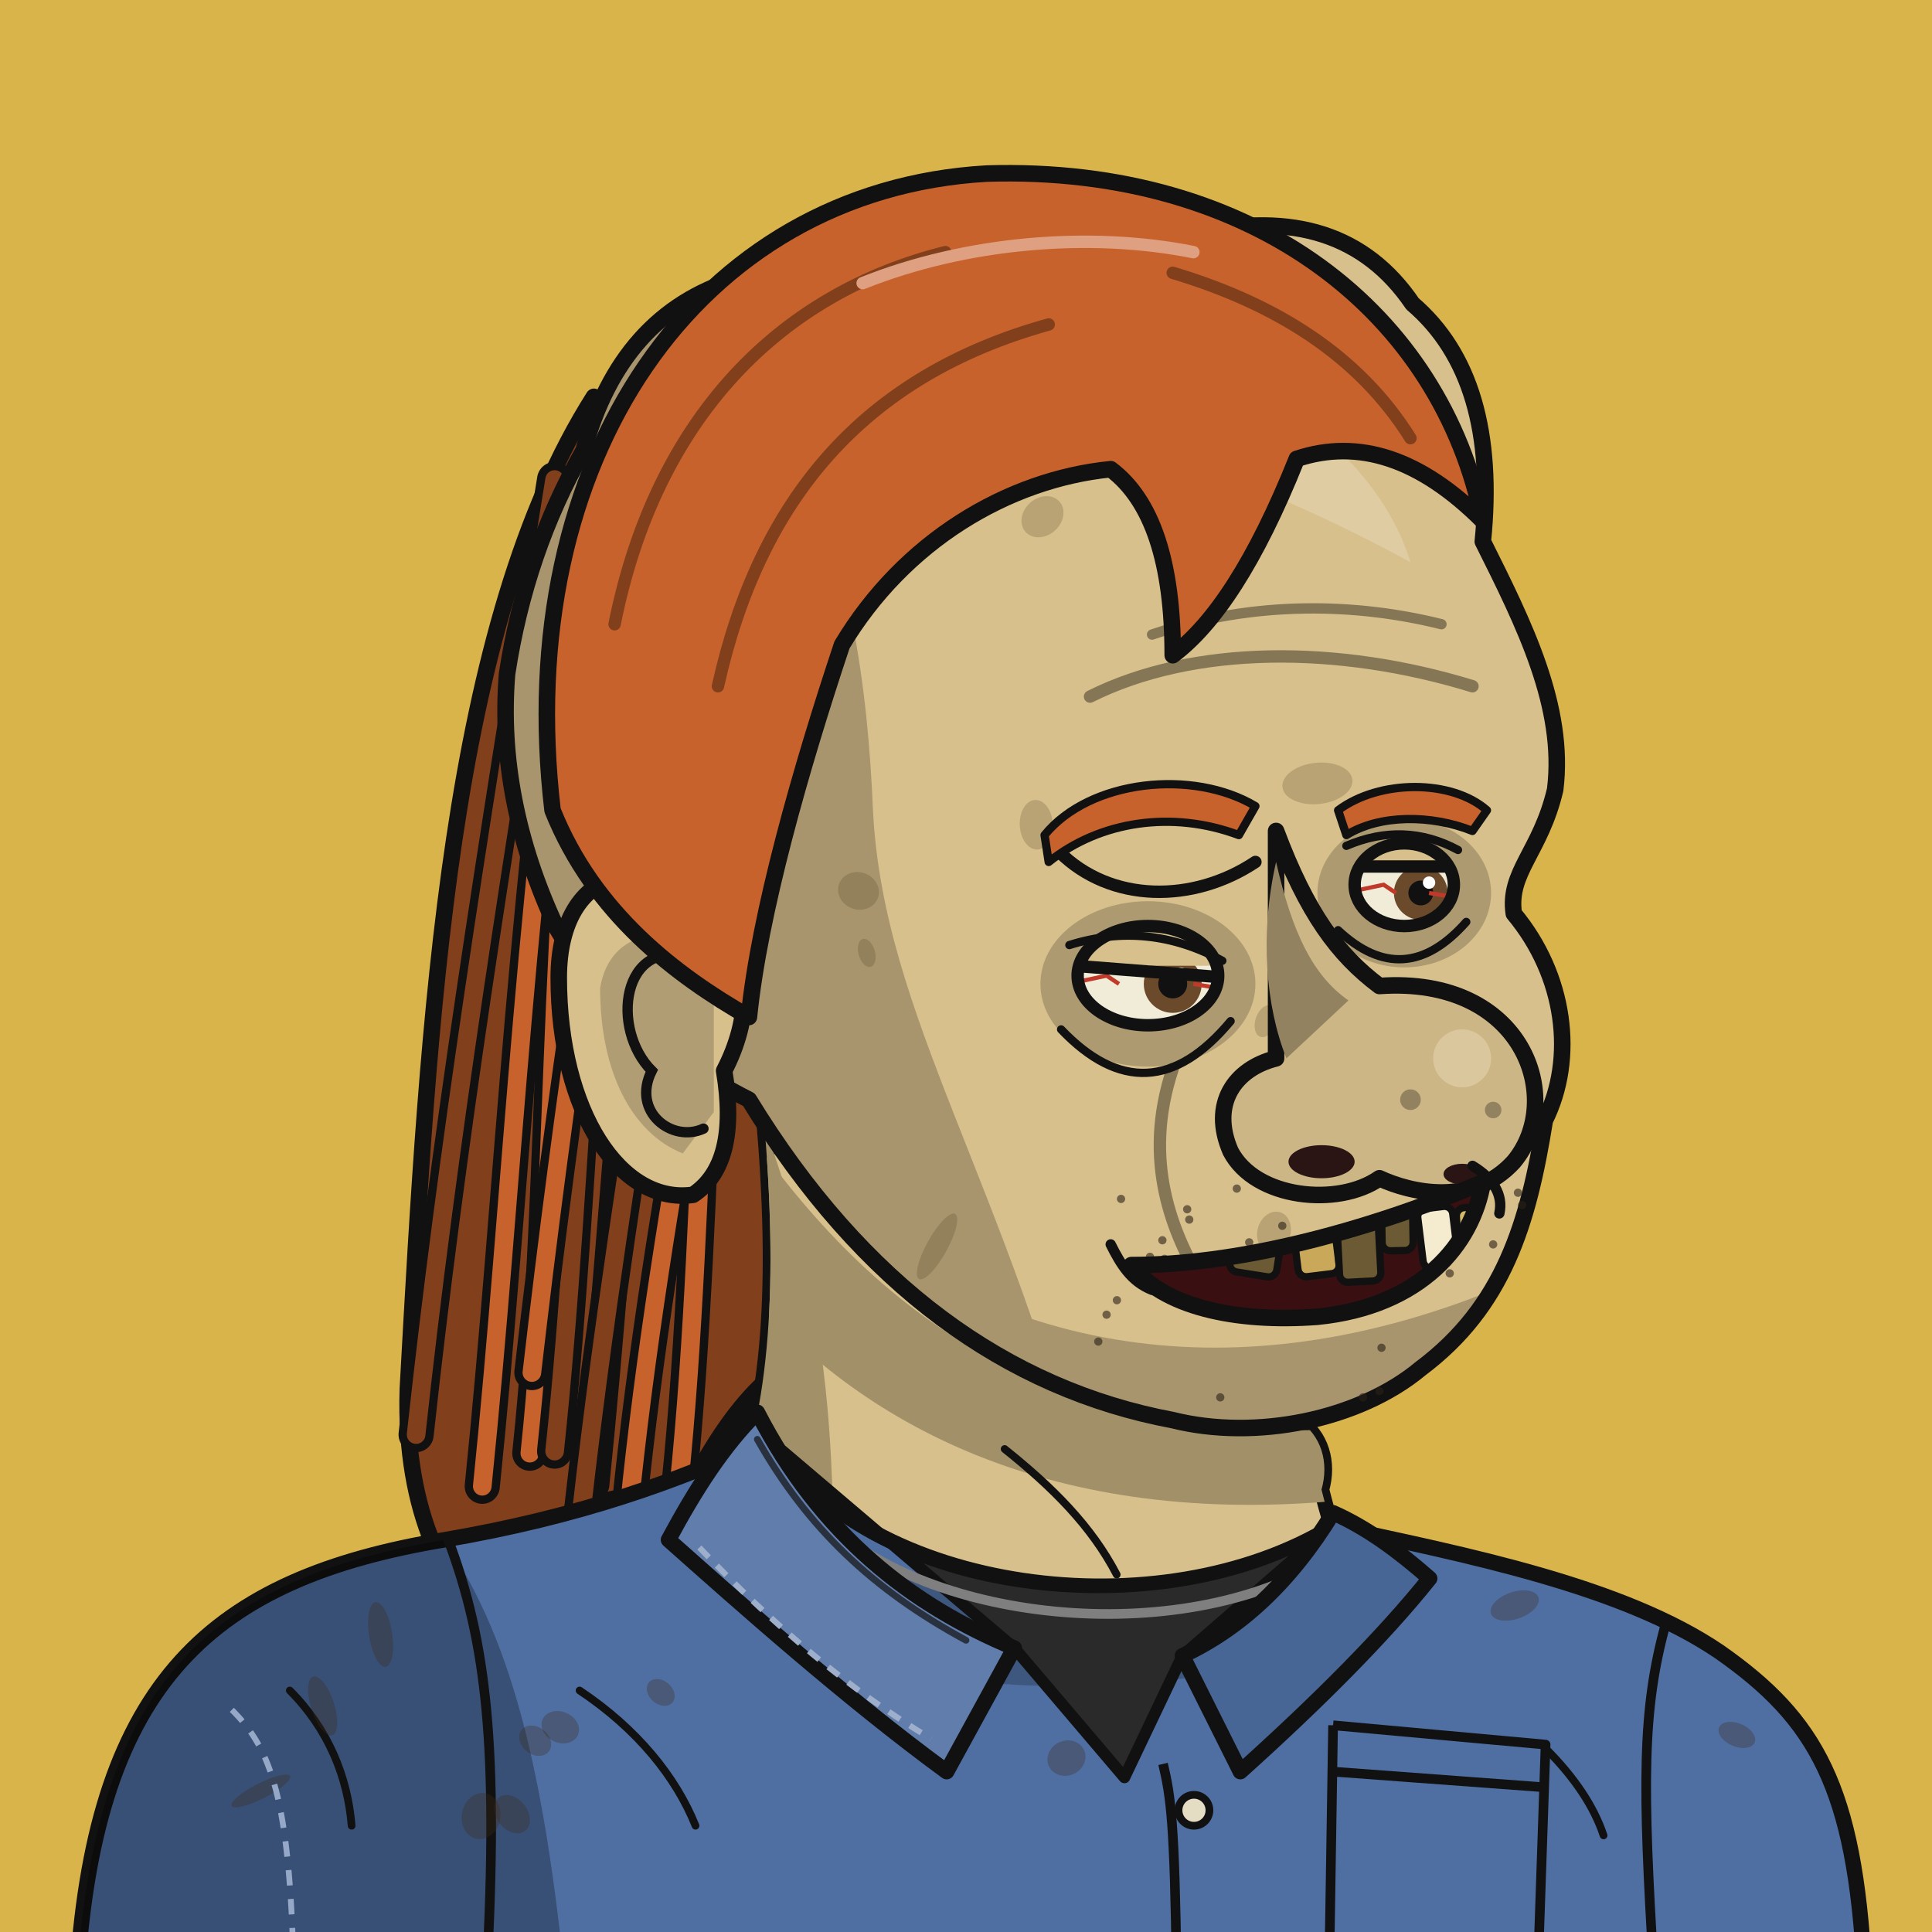
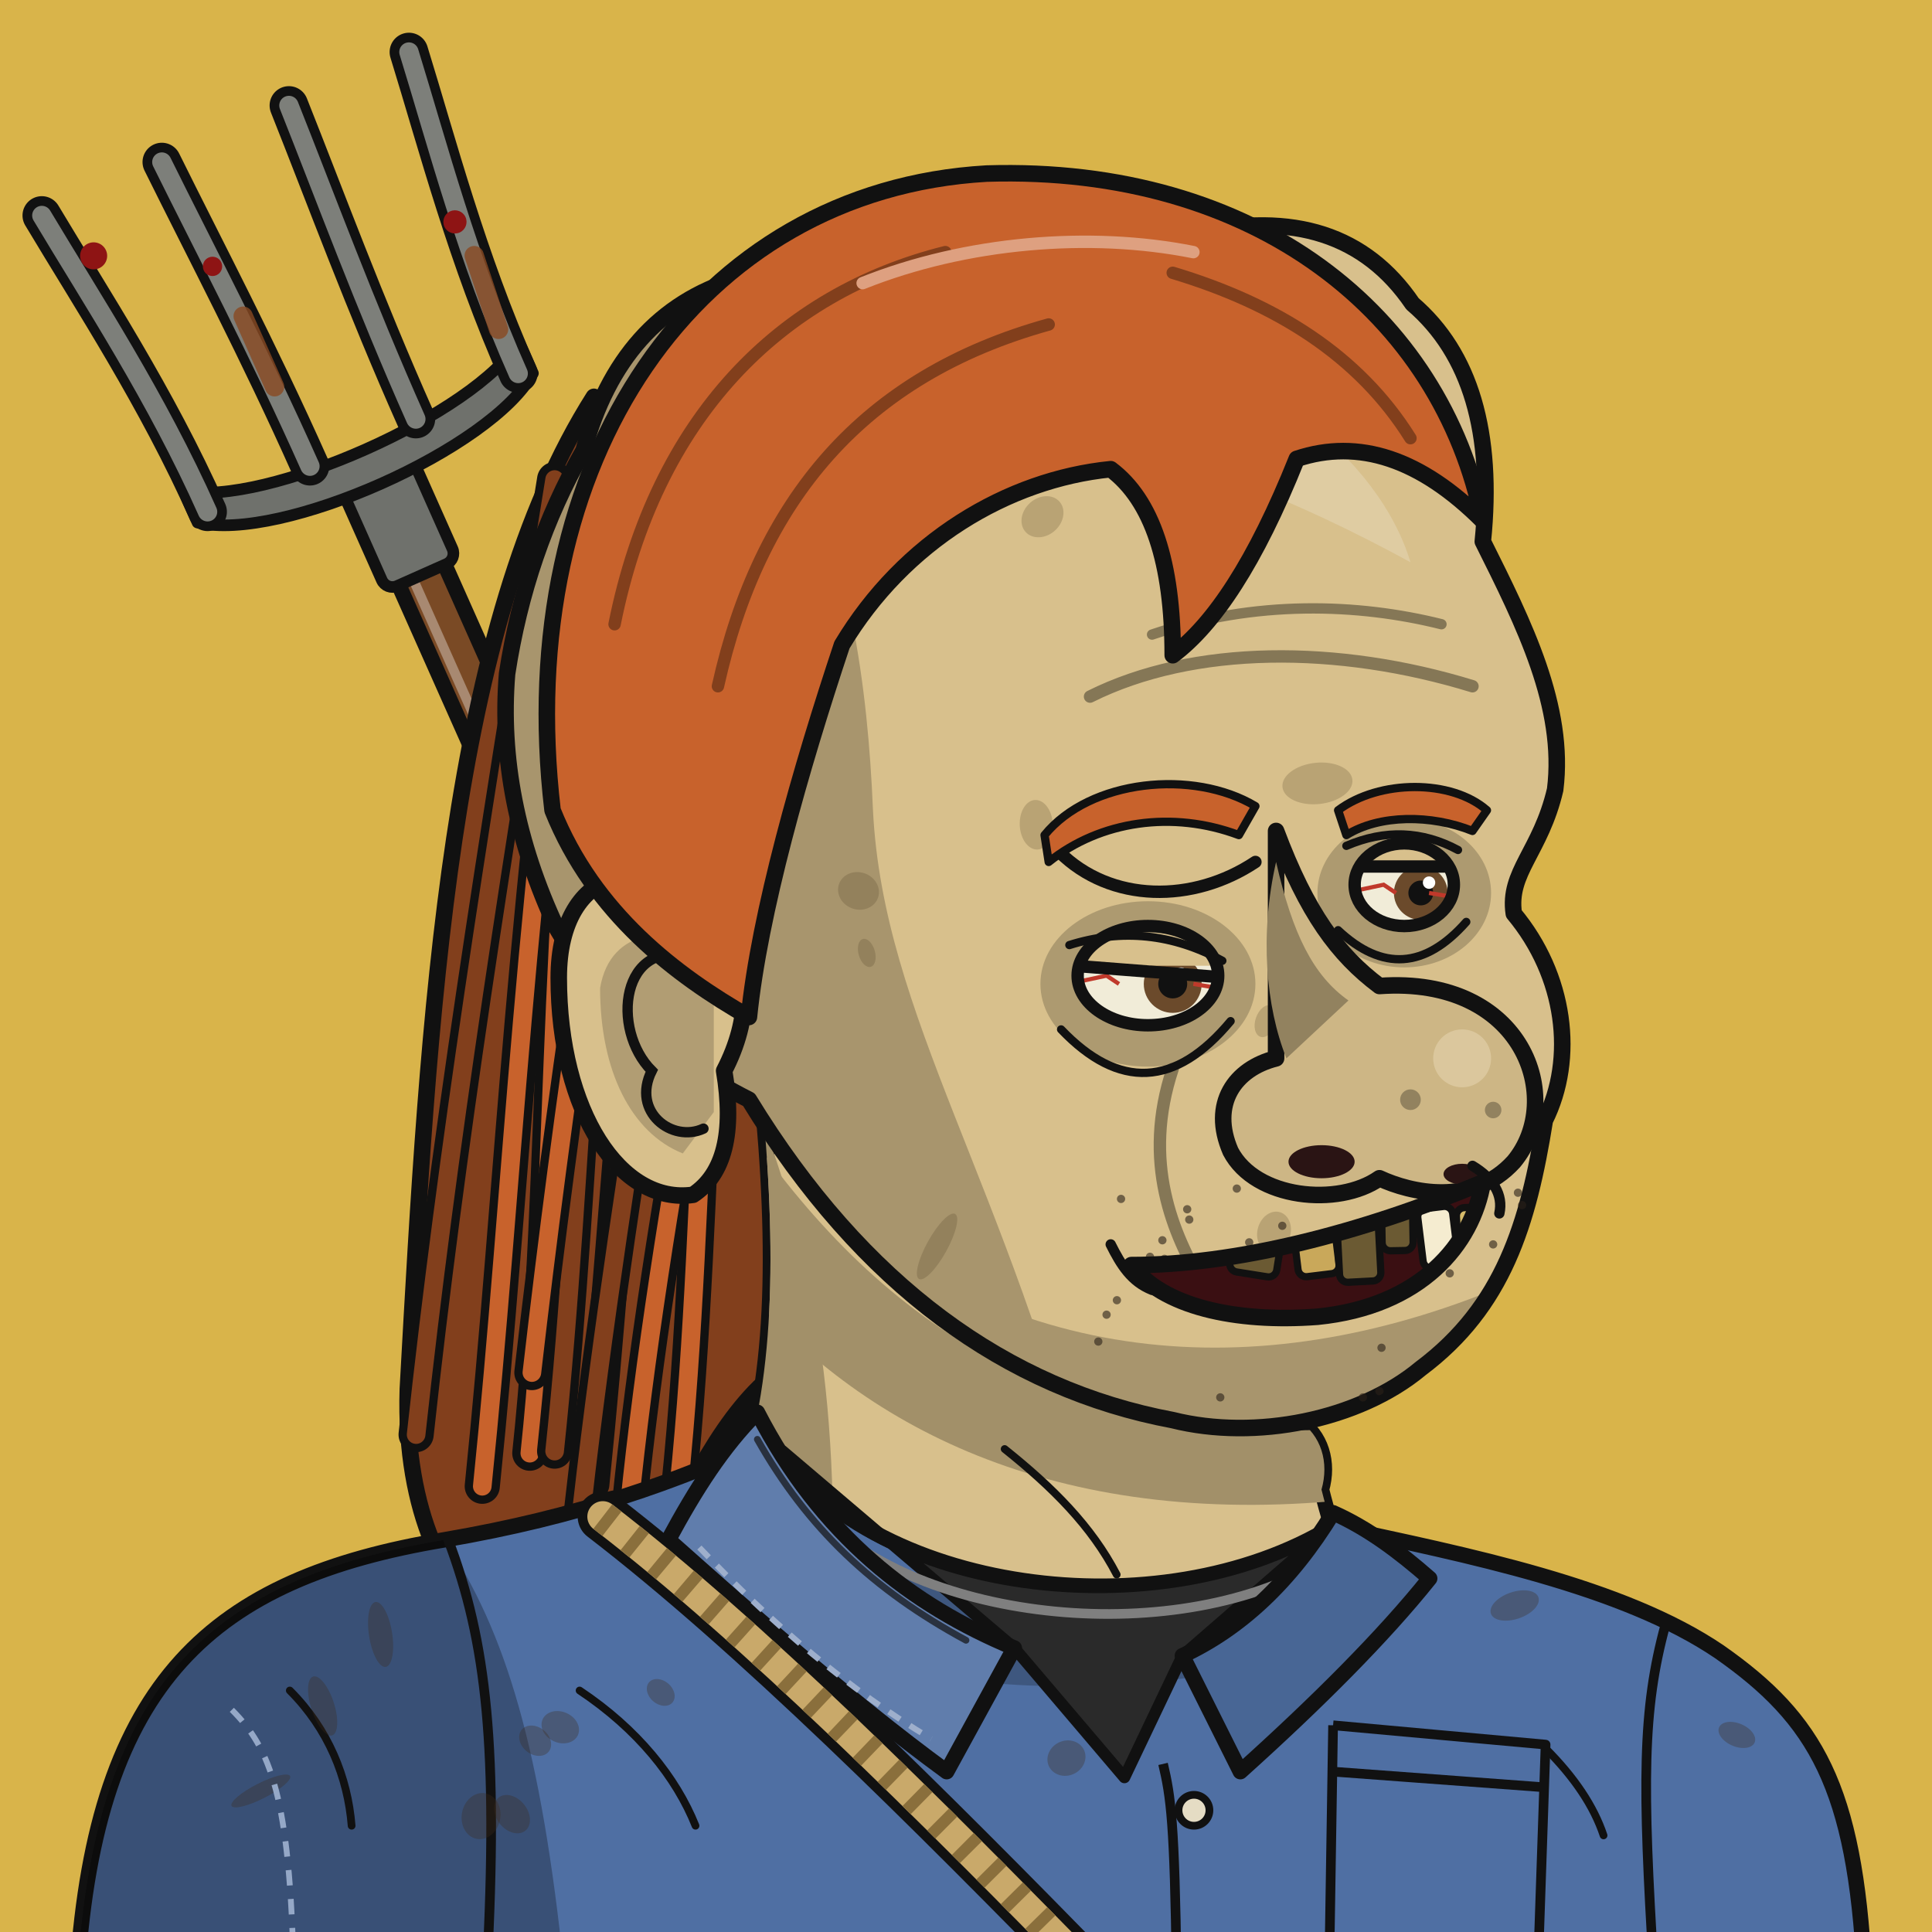
<svg xmlns="http://www.w3.org/2000/svg" viewBox="0 0 1000 1000" width="1000" height="1000">
  <rect width="1000" height="1000" fill="#d9b44a" />
  <g transform="translate(0 -55)">
+     <g transform="translate(560 1120) rotate(-24)">
+       <rect x="-13" y="-860" width="26" height="980" rx="12" fill="#7a4a25" stroke="#111111" stroke-width="8" />
+       <path d="M -5 -840 L -5 100" stroke="#a88971" stroke-width="5" />
+       <rect x="-20" y="-900" width="40" height="60" rx="6" fill="#6f716c" stroke="#111111" stroke-width="6" />
+       <path d="M -95 -930 C -60 -905 60 -905 95 -930 L 95 -912 C 60 -885 -60 -885 -95 -912 Z" fill="#6f716c" stroke="#111111" stroke-width="6" stroke-linejoin="round" />
+       <path d="M -88 -915 C -88 -980 -98 -1040 -104 -1090" fill="none" stroke="#111111" stroke-width="20" stroke-linecap="round" />
+       <path d="M -88 -915 C -88 -980 -98 -1040 -104 -1090" fill="none" stroke="#7d7f7a" stroke-width="10" stroke-linecap="round" />
+       <path d="M -30 -915 C -30 -980 -34 -1040 -36 -1090" fill="none" stroke="#111111" stroke-width="20" stroke-linecap="round" />
+       <path d="M -30 -915 C -30 -980 -34 -1040 -36 -1090" fill="none" stroke="#7d7f7a" stroke-width="10" stroke-linecap="round" />
+       <path d="M 30 -915 C 30 -980 34 -1040 36 -1090" fill="none" stroke="#111111" stroke-width="20" stroke-linecap="round" />
+       <path d="M 30 -915 C 30 -980 34 -1040 36 -1090" fill="none" stroke="#7d7f7a" stroke-width="10" stroke-linecap="round" />
+       <path d="M 88 -915 C 88 -980 98 -1040 104 -1090" fill="none" stroke="#111111" stroke-width="20" stroke-linecap="round" />
+       <path d="M 88 -915 C 88 -980 98 -1040 104 -1090" fill="none" stroke="#7d7f7a" stroke-width="10" stroke-linecap="round" />
+       <path d="M -30 -960 L -30 -1000 M 88 -940 L 92 -980" stroke="#8a4a22" stroke-width="10" stroke-linecap="round" opacity="0.8" />
+       <circle cx="-88" cy="-1060" r="7" fill="#8e1414" />
+       <circle cx="-34" cy="-1030" r="5" fill="#8e1414" />
+       <circle cx="90" cy="-1000" r="6" fill="#8e1414" />
+     </g>
    <g transform="translate(-35 25) scale(1.07)">
      <path d="M 320 220 C 250 330 240 520 230 700 C 228 760 250 800 270 810 C 300 760 330 740 360 760 C 380 720 400 690 430 680 C 420 600 400 450 420 300 Z" fill="#823f1c" stroke="#111111" stroke-width="8" stroke-linejoin="round" />
      <path d="M 301 260 C 271 445 249 584 234 722" fill="none" stroke="#111111" stroke-width="17" stroke-linecap="round" />
      <path d="M 301 260 C 271 445 249 584 234 722" fill="none" stroke="#823f1c" stroke-width="9" stroke-linecap="round" />
      <path d="M 316 260 C 286 455 281 601 266 747" fill="none" stroke="#111111" stroke-width="17" stroke-linecap="round" />
      <path d="M 316 260 C 286 455 281 601 266 747" fill="none" stroke="#c8622c" stroke-width="9" stroke-linecap="round" />
      <path d="M 325 260 C 295 448 304 590 289 731" fill="none" stroke="#111111" stroke-width="17" stroke-linecap="round" />
      <path d="M 325 260 C 295 448 304 590 289 731" fill="none" stroke="#c8622c" stroke-width="9" stroke-linecap="round" />
      <path d="M 345 260 C 315 448 316 589 301 730" fill="none" stroke="#111111" stroke-width="17" stroke-linecap="round" />
      <path d="M 345 260 C 315 448 316 589 301 730" fill="none" stroke="#823f1c" stroke-width="9" stroke-linecap="round" />
      <path d="M 354 260 C 324 433 305 562 290 692" fill="none" stroke="#111111" stroke-width="17" stroke-linecap="round" />
      <path d="M 354 260 C 324 433 305 562 290 692" fill="none" stroke="#c8622c" stroke-width="9" stroke-linecap="round" />
      <path d="M 369 260 C 339 454 334 600 319 746" fill="none" stroke="#111111" stroke-width="17" stroke-linecap="round" />
      <path d="M 369 260 C 339 454 334 600 319 746" fill="none" stroke="#c8622c" stroke-width="9" stroke-linecap="round" />
      <path d="M 386 260 C 356 483 323 651 308 818" fill="none" stroke="#111111" stroke-width="17" stroke-linecap="round" />
      <path d="M 386 260 C 356 483 323 651 308 818" fill="none" stroke="#823f1c" stroke-width="9" stroke-linecap="round" />
      <path d="M 399 260 C 369 455 376 602 361 748" fill="none" stroke="#111111" stroke-width="17" stroke-linecap="round" />
      <path d="M 399 260 C 369 455 376 602 361 748" fill="none" stroke="#c8622c" stroke-width="9" stroke-linecap="round" />
      <path d="M 416 260 C 386 459 352 609 337 758" fill="none" stroke="#111111" stroke-width="17" stroke-linecap="round" />
      <path d="M 416 260 C 386 459 352 609 337 758" fill="none" stroke="#c8622c" stroke-width="9" stroke-linecap="round" />
    </g>
    <path d="M 392 600 C 402 690 402 760 385 815 C 360 840 320 856 290 868 L 720 920 C 700 880 690 850 684 826 C 688 812 684 798 672 790 C 664 770 660 745 662 720 Z" fill="#d8c08c" stroke="#111111" stroke-width="8" stroke-linejoin="round" />
    <clipPath id="neckclip">
      <path d="M 392 600 C 402 690 402 760 385 815 C 360 840 320 856 290 868 L 720 920 C 700 880 690 850 684 826 C 688 812 684 798 672 790 C 664 770 660 745 662 720 Z" />
    </clipPath>
    <g clip-path="url(#neckclip)">
      <path d="M 380 630 C 450 735 540 800 690 795 L 690 832 C 540 845 440 790 380 715 Z" fill="#a29069" />
      <path d="M 380 600 C 425 700 435 790 430 900 L 280 900 L 280 600 Z" fill="#a29069" />
    </g>
    <path d="M 520 805 C 545 825 565 845 578 870" fill="none" stroke="#111111" stroke-width="4" stroke-linecap="round" />
    <clipPath id="torso">
      <path d="M 40 1075 C 50 925 110 872 230 852 C 300 840 350 822 398 800 C 450 880 600 900 690 845 C 760 860 840 876 890 910 C 940 945 960 980 965 1075 Z" />
    </clipPath>
    <path d="M 40 1075 C 50 925 110 872 230 852 C 300 840 350 822 398 800 C 450 880 600 900 690 845 C 760 860 840 876 890 910 C 940 945 960 980 965 1075 Z" fill="#4f6fa3" stroke="#111111" stroke-width="8" stroke-linejoin="round" />
    <g clip-path="url(#torso)">
      <path d="M 40 1075 C 50 925 110 872 230 852 C 262 900 280 960 292 1075 Z" fill="#000" opacity="0.28" />
      <path d="M 370 812 C 420 880 560 900 700 852 L 720 900 C 560 950 420 930 360 860 Z" fill="#000" opacity="0.22" />
    </g>
    <path d="M 232 852 C 252 905 258 960 252 1075" fill="none" stroke="#111111" stroke-width="5" stroke-linecap="round" />
    <path d="M 862 896 C 850 940 850 978 856 1075" fill="none" stroke="#111111" stroke-width="5" stroke-linecap="round" />
    <path d="M 300 930 C 330 950 350 975 360 1000 M 150 930 C 170 950 180 975 182 1000 M 800 960 C 815 975 825 990 830 1005" fill="none" stroke="#111111" stroke-width="4" stroke-linecap="round" />
    <g clip-path="url(#torso)">
      <ellipse cx="784" cy="886" rx="13" ry="7" transform="rotate(161 784 886)" fill="#3b2a18" opacity="0.32" />
      <ellipse cx="277" cy="956" rx="7" ry="9" transform="rotate(129 277 956)" fill="#3b2a18" opacity="0.32" />
      <ellipse cx="167" cy="938" rx="16" ry="6" transform="rotate(72 167 938)" fill="#3b2a18" opacity="0.32" />
      <ellipse cx="870" cy="873" rx="12" ry="4" transform="rotate(59 870 873)" fill="#3b2a18" opacity="0.32" />
      <ellipse cx="265" cy="994" rx="8" ry="11" transform="rotate(141 265 994)" fill="#3b2a18" opacity="0.32" />
      <ellipse cx="342" cy="931" rx="6" ry="8" transform="rotate(131 342 931)" fill="#3b2a18" opacity="0.32" />
      <ellipse cx="899" cy="953" rx="6" ry="10" transform="rotate(113 899 953)" fill="#3b2a18" opacity="0.32" />
      <ellipse cx="552" cy="965" rx="9" ry="10" transform="rotate(66 552 965)" fill="#3b2a18" opacity="0.32" />
      <ellipse cx="197" cy="901" rx="17" ry="6" transform="rotate(81 197 901)" fill="#3b2a18" opacity="0.32" />
      <ellipse cx="85" cy="902" rx="18" ry="9" transform="rotate(92 85 902)" fill="#3b2a18" opacity="0.32" />
      <ellipse cx="290" cy="949" rx="10" ry="8" transform="rotate(24 290 949)" fill="#3b2a18" opacity="0.32" />
      <ellipse cx="135" cy="982" rx="17" ry="4" transform="rotate(153 135 982)" fill="#3b2a18" opacity="0.32" />
      <ellipse cx="658" cy="872" rx="17" ry="4" transform="rotate(43 658 872)" fill="#3b2a18" opacity="0.32" />
      <ellipse cx="249" cy="995" rx="12" ry="10" transform="rotate(101 249 995)" fill="#3b2a18" opacity="0.32" />
    </g>
    <path d="M 405 806 C 450 880 600 900 688 846 L 612 912 L 582 975 L 525 908 Z" fill="#2a2a2a" stroke="#111111" stroke-width="6" stroke-linejoin="round" />
    <path d="M 418 832 C 465 892 600 910 680 866" fill="none" stroke="#7f7f7f" stroke-width="5" />
    <path d="M 392 786 C 425 850 472 886 525 908 L 490 972 C 438 934 382 884 346 852 C 360 826 374 804 392 786 Z" fill="#607dac" stroke="#111111" stroke-width="8" stroke-linejoin="round" />
    <path d="M 392 800 C 418 846 452 878 500 904" fill="none" stroke="#111111" stroke-width="3.5" stroke-linecap="round" opacity="0.7" />
    <path d="M 690 838 C 668 874 642 898 612 912 L 642 972 C 682 936 716 902 740 872 C 724 858 708 846 690 838 Z" fill="#486695" stroke="#111111" stroke-width="8" stroke-linejoin="round" />
    <path d="M 602 968 C 606 985 608 998 609 1075" fill="none" stroke="#111111" stroke-width="5" />
    <circle cx="618" cy="992" r="8" fill="#e5dcc4" stroke="#111111" stroke-width="4" />
    <path d="M 690 948 L 800 958 L 796 1075 M 690 948 L 688 1075 M 690 972 L 798 980" fill="none" stroke="#111111" stroke-width="5" stroke-linejoin="round" />
    <path d="M 120 940 C 140 960 150 985 152 1075" fill="none" stroke="#95a8c7" stroke-width="3" stroke-dasharray="8 7" />
    <path d="M 362 856 C 400 896 440 930 482 955" fill="none" stroke="#9eafcc" stroke-width="3" stroke-dasharray="7 6" />
+     <path d="M 312 840 C 390 900 480 990 568 1080" fill="none" stroke="#111111" stroke-width="26" stroke-linecap="round" />
+     <path d="M 312 840 C 390 900 480 990 568 1080" fill="none" stroke="#c9a96a" stroke-width="16" stroke-linecap="round" />
+     <path d="M 312 840 C 390 900 480 990 568 1080" fill="none" stroke="#8a6f3c" stroke-width="16" stroke-dasharray="6 12" />
    <g transform="translate(-35 25) scale(1.07)">
      <clipPath id="headclip">
        <path d="M 395 560 Q 332 528 302 477 Q 273 415 278 354 Q 287 295 315 246 Q 333 180 389 163 Q 436 113 499 125 Q 560 98 611 141 Q 682 125 716 175 Q 758 211 750 290 C 770 330 790 370 785 410 C 778 440 762 450 765 470 C 790 500 795 540 780 570 C 772 620 760 660 720 690 C 690 715 640 725 600 715 C 520 700 450 650 395 560 Z" />
      </clipPath>
      <path d="M 395 560 Q 332 528 302 477 Q 273 415 278 354 Q 287 295 315 246 Q 333 180 389 163 Q 436 113 499 125 Q 560 98 611 141 Q 682 125 716 175 Q 758 211 750 290 C 770 330 790 370 785 410 C 778 440 762 450 765 470 C 790 500 795 540 780 570 C 772 620 760 660 720 690 C 690 715 640 725 600 715 C 520 700 450 650 395 560 Z" fill="#d8c08c" />
      <g clip-path="url(#headclip)">
        <path d="M 250 100 C 420 160 450 300 455 420 C 460 520 520 600 560 760 L 250 760 Z" fill="#a8956d" />
        <path d="M 420 600 C 520 690 640 700 760 650 L 760 760 L 400 760 Z" fill="#a8956d" />
        <path d="M 560 190 C 640 200 700 250 715 300 C 660 270 600 245 545 240 Z" fill="#e1cfa8" opacity="0.8" />
        <path d="M 333 320 A 51 39 0 0 0 436 320 A 57 49 0 0 1 333 320 Z" fill="#857756" opacity="0.85" />
        <path d="M 333 320 A 51 39 0 0 0 415 351" fill="none" stroke="#111111" stroke-width="4" stroke-linecap="round" opacity="0.8" />
        <ellipse cx="397" cy="297" rx="18" ry="9" transform="rotate(-20 384 320)" fill="#e1cfa8" opacity="0.9" />
        <path d="M 358 214 A 46 35 0 0 0 450 214 A 51 44 0 0 1 358 214 Z" fill="#857756" opacity="0.85" />
        <path d="M 358 214 A 46 35 0 0 0 431 242" fill="none" stroke="#111111" stroke-width="4" stroke-linecap="round" opacity="0.8" />
        <ellipse cx="415" cy="194" rx="16" ry="8" transform="rotate(-20 404 214)" fill="#e1cfa8" opacity="0.9" />
        <path d="M 499 175 A 55 41 0 0 0 608 175 A 60 52 0 0 1 499 175 Z" fill="#857756" opacity="0.85" />
        <path d="M 499 175 A 55 41 0 0 0 586 208" fill="none" stroke="#111111" stroke-width="4" stroke-linecap="round" opacity="0.8" />
        <ellipse cx="567" cy="151" rx="19" ry="10" transform="rotate(-20 553 175)" fill="#e1cfa8" opacity="0.9" />
        <path d="M 350 226 A 45 34 0 0 0 440 226 A 49 43 0 0 1 350 226 Z" fill="#857756" opacity="0.85" />
        <path d="M 350 226 A 45 34 0 0 0 422 253" fill="none" stroke="#111111" stroke-width="4" stroke-linecap="round" opacity="0.8" />
        <ellipse cx="407" cy="206" rx="16" ry="8" transform="rotate(-20 395 226)" fill="#e1cfa8" opacity="0.9" />
        <path d="M 469 211 A 32 24 0 0 0 533 211 A 36 31 0 0 1 469 211 Z" fill="#857756" opacity="0.85" />
        <path d="M 469 211 A 32 24 0 0 0 521 230" fill="none" stroke="#111111" stroke-width="4" stroke-linecap="round" opacity="0.8" />
        <ellipse cx="509" cy="196" rx="11" ry="6" transform="rotate(-20 501 211)" fill="#e1cfa8" opacity="0.9" />
        <path d="M 411 178 A 51 38 0 0 0 513 178 A 56 49 0 0 1 411 178 Z" fill="#857756" opacity="0.85" />
        <path d="M 411 178 A 51 38 0 0 0 493 208" fill="none" stroke="#111111" stroke-width="4" stroke-linecap="round" opacity="0.8" />
        <ellipse cx="475" cy="155" rx="18" ry="9" transform="rotate(-20 462 178)" fill="#e1cfa8" opacity="0.9" />
        <path d="M 560 365 C 610 340 680 340 745 360" fill="none" stroke="#857756" stroke-width="6" stroke-linecap="round" />
        <path d="M 590 335 C 640 318 690 320 730 330" fill="none" stroke="#857756" stroke-width="5" stroke-linecap="round" />
        <path d="M 600 545 C 585 590 600 625 615 650" fill="none" stroke="#857756" stroke-width="6" stroke-linecap="round" />
      </g>
      <path d="M 395 560 Q 332 528 302 477 Q 273 415 278 354 Q 287 295 315 246 Q 333 180 389 163 Q 436 113 499 125 Q 560 98 611 141 Q 682 125 716 175 Q 758 211 750 290 C 770 330 790 370 785 410 C 778 440 762 450 765 470 C 790 500 795 540 780 570 C 772 620 760 660 720 690 C 690 715 640 725 600 715 C 520 700 450 650 395 560 Z" fill="none" stroke="#111111" stroke-width="8" stroke-linejoin="round" />
      <g clip-path="url(#headclip)">
        <ellipse cx="645" cy="522" rx="8" ry="5" transform="rotate(109 645 522)" fill="#4a3a22" opacity="0.22" />
        <ellipse cx="738" cy="544" rx="8" ry="4" transform="rotate(10 738 544)" fill="#4a3a22" opacity="0.22" />
        <ellipse cx="670" cy="407" rx="17" ry="10" transform="rotate(174 670 407)" fill="#4a3a22" opacity="0.22" />
        <ellipse cx="346" cy="491" rx="5" ry="8" transform="rotate(24 346 491)" fill="#4a3a22" opacity="0.22" />
        <ellipse cx="461" cy="210" rx="16" ry="10" transform="rotate(169 461 210)" fill="#4a3a22" opacity="0.22" />
        <ellipse cx="718" cy="629" rx="11" ry="8" transform="rotate(88 718 629)" fill="#4a3a22" opacity="0.22" />
        <ellipse cx="448" cy="459" rx="9" ry="10" transform="rotate(109 448 459)" fill="#4a3a22" opacity="0.22" />
        <ellipse cx="690" cy="536" rx="11" ry="4" transform="rotate(8 690 536)" fill="#4a3a22" opacity="0.22" />
        <ellipse cx="379" cy="388" rx="20" ry="4" transform="rotate(63 379 388)" fill="#4a3a22" opacity="0.22" />
        <ellipse cx="365" cy="489" rx="17" ry="10" transform="rotate(138 365 489)" fill="#4a3a22" opacity="0.22" />
        <ellipse cx="649" cy="624" rx="8" ry="10" transform="rotate(17 649 624)" fill="#4a3a22" opacity="0.22" />
        <ellipse cx="486" cy="631" rx="18" ry="5" transform="rotate(119 486 631)" fill="#4a3a22" opacity="0.22" />
        <ellipse cx="537" cy="278" rx="11" ry="9" transform="rotate(138 537 278)" fill="#4a3a22" opacity="0.22" />
        <ellipse cx="349" cy="677" rx="11" ry="8" transform="rotate(20 349 677)" fill="#4a3a22" opacity="0.22" />
        <ellipse cx="452" cy="489" rx="7" ry="4" transform="rotate(74 452 489)" fill="#4a3a22" opacity="0.22" />
        <ellipse cx="534" cy="427" rx="12" ry="8" transform="rotate(87 534 427)" fill="#4a3a22" opacity="0.22" />
        <circle cx="718" cy="645" r="2" fill="#2a2018" opacity="0.6" />
        <circle cx="769" cy="611" r="2" fill="#2a2018" opacity="0.6" />
        <circle cx="700" cy="636" r="2" fill="#2a2018" opacity="0.6" />
        <circle cx="596" cy="637" r="2" fill="#2a2018" opacity="0.6" />
        <circle cx="719" cy="605" r="2" fill="#2a2018" opacity="0.6" />
        <circle cx="637" cy="629" r="2" fill="#2a2018" opacity="0.6" />
        <circle cx="575" cy="608" r="2" fill="#2a2018" opacity="0.6" />
        <circle cx="734" cy="644" r="2" fill="#2a2018" opacity="0.6" />
        <circle cx="767" cy="605" r="2" fill="#2a2018" opacity="0.6" />
        <circle cx="779" cy="671" r="2" fill="#2a2018" opacity="0.6" />
        <circle cx="683" cy="641" r="2" fill="#2a2018" opacity="0.6" />
        <circle cx="701" cy="680" r="2" fill="#2a2018" opacity="0.6" />
        <circle cx="664" cy="628" r="2" fill="#2a2018" opacity="0.6" />
        <circle cx="736" cy="690" r="2" fill="#2a2018" opacity="0.6" />
        <circle cx="700" cy="658" r="2" fill="#2a2018" opacity="0.6" />
        <circle cx="595" cy="628" r="2" fill="#2a2018" opacity="0.6" />
        <circle cx="711" cy="641" r="2" fill="#2a2018" opacity="0.6" />
        <circle cx="694" cy="651" r="2" fill="#2a2018" opacity="0.6" />
        <circle cx="622" cy="656" r="2" fill="#2a2018" opacity="0.6" />
        <circle cx="700" cy="701" r="2" fill="#2a2018" opacity="0.6" />
        <circle cx="631" cy="603" r="2" fill="#2a2018" opacity="0.6" />
        <circle cx="653" cy="621" r="2" fill="#2a2018" opacity="0.6" />
        <circle cx="646" cy="656" r="2" fill="#2a2018" opacity="0.6" />
        <circle cx="715" cy="631" r="2" fill="#2a2018" opacity="0.6" />
        <circle cx="730" cy="613" r="2" fill="#2a2018" opacity="0.6" />
        <circle cx="772" cy="631" r="2" fill="#2a2018" opacity="0.6" />
        <circle cx="564" cy="677" r="2" fill="#2a2018" opacity="0.6" />
        <circle cx="755" cy="630" r="2" fill="#2a2018" opacity="0.6" />
        <circle cx="744" cy="699" r="2" fill="#2a2018" opacity="0.6" />
        <circle cx="607" cy="613" r="2" fill="#2a2018" opacity="0.6" />
        <circle cx="573" cy="657" r="2" fill="#2a2018" opacity="0.6" />
        <circle cx="623" cy="704" r="2" fill="#2a2018" opacity="0.6" />
        <circle cx="589" cy="636" r="2" fill="#2a2018" opacity="0.6" />
        <circle cx="720" cy="630" r="2" fill="#2a2018" opacity="0.6" />
        <circle cx="568" cy="664" r="2" fill="#2a2018" opacity="0.6" />
        <circle cx="712" cy="622" r="2" fill="#2a2018" opacity="0.6" />
        <circle cx="779" cy="688" r="2" fill="#2a2018" opacity="0.6" />
        <circle cx="608" cy="618" r="2" fill="#2a2018" opacity="0.6" />
        <circle cx="692" cy="704" r="2" fill="#2a2018" opacity="0.6" />
        <circle cx="673" cy="641" r="2" fill="#2a2018" opacity="0.6" />
      </g>
      <g transform="translate(-22 6)">
        <path d="M 405 470 C 370 430 325 440 325 495 C 325 560 355 605 390 600 C 405 590 410 570 405 540 C 418 515 418 490 405 470 Z" fill="#d8c08c" stroke="#111111" stroke-width="8" stroke-linejoin="round" />
        <path d="M 400 480 C 380 470 350 470 345 500 C 345 540 360 570 385 580 L 400 560 Z" fill="#978662" opacity="0.6" />
        <path d="M 390 485 C 355 475 350 520 370 540 C 360 560 380 575 395 568" fill="none" stroke="#111111" stroke-width="5" stroke-linecap="round" />
      </g>
      <ellipse cx="588" cy="504" rx="52" ry="40" fill="#9b8a64" opacity="0.7" />
      <path d="M 546 526 Q 588 570 628 522" fill="none" stroke="#111111" stroke-width="4" stroke-linecap="round" />
      <clipPath id="e588500">
        <ellipse cx="588" cy="500" rx="34" ry="24" />
      </clipPath>
      <ellipse cx="588" cy="500" rx="34" ry="24" fill="#f1ecd8" />
      <g clip-path="url(#e588500)">
        <circle cx="600" cy="504" r="14" fill="#6b4a2b" />
        <circle cx="600" cy="504" r="7" fill="#111" />
        <circle cx="604" cy="499" r="3" fill="#fff" />
        <path d="M 554 503 l 14 -3 l 6 4 M 622 506 l -12 -2" stroke="#c0392b" stroke-width="2" fill="none" />
        <rect x="552" y="474" width="72" height="21.2" fill="#d8c08c" />
        <path d="M 552 495.2 L 624 500.8" stroke="#111111" stroke-width="6" />
      </g>
      <ellipse cx="588" cy="500" rx="34" ry="24" fill="none" stroke="#111111" stroke-width="6" />
      <path d="M 550 485.2 Q 588 473.2 624 492.8" fill="none" stroke="#111111" stroke-width="4" stroke-linecap="round" />
      <path d="M 545 440 C 570 465 610 465 640 445" fill="none" stroke="#111111" stroke-width="6" stroke-linecap="round" />
      <ellipse cx="712" cy="460" rx="42" ry="36" fill="#9b8a64" opacity="0.7" />
      <path d="M 680 478 Q 712 508 742 474" fill="none" stroke="#111111" stroke-width="4" stroke-linecap="round" />
      <clipPath id="e712456">
        <ellipse cx="712" cy="456" rx="24" ry="20" />
      </clipPath>
      <ellipse cx="712" cy="456" rx="24" ry="20" fill="#f1ecd8" />
      <g clip-path="url(#e712456)">
        <circle cx="720" cy="460" r="13" fill="#6b4a2b" />
        <circle cx="720" cy="460" r="6" fill="#111" />
        <circle cx="724" cy="455" r="3" fill="#fff" />
        <path d="M 688 459 l 14 -3 l 6 4 M 736 462 l -12 -2" stroke="#c0392b" stroke-width="2" fill="none" />
        <rect x="686" y="434" width="52" height="13.2" fill="#d8c08c" />
        <path d="M 686 447.2 L 738 447.2" stroke="#111111" stroke-width="6" />
      </g>
      <ellipse cx="712" cy="456" rx="24" ry="20" fill="none" stroke="#111111" stroke-width="6" />
      <path d="M 684 437.2 Q 712 425.2 738 439.2" fill="none" stroke="#111111" stroke-width="4" stroke-linecap="round" />
      <path d="M 538 432 C 560 405 610 400 640 418 L 632 432 C 600 420 565 425 540 445 Z" fill="#c8622c" stroke="#111111" stroke-width="4" stroke-linejoin="round" />
      <path d="M 680 420 C 700 405 735 405 752 420 L 745 430 C 725 422 700 422 684 432 Z" fill="#c8622c" stroke="#111111" stroke-width="4" stroke-linejoin="round" />
      <path d="M 650 430 C 665 470 680 490 700 505 C 770 500 790 560 765 590 C 745 612 715 605 700 598 C 680 612 640 608 628 585 C 618 562 630 545 650 540 Z" fill="#cdb685" stroke="#111111" stroke-width="8" stroke-linejoin="round" />
      <path d="M 650 445 C 658 480 668 500 685 512 L 655 540 C 645 515 642 480 650 445 Z" fill="#92825f" />
      <circle cx="740" cy="540" r="14" fill="#dfcca3" opacity="0.8" />
      <circle cx="715" cy="560" r="5" fill="#92825f" />
      <circle cx="755" cy="565" r="4" fill="#92825f" />
      <ellipse cx="672" cy="590" rx="16" ry="8" fill="#2a1414" />
      <ellipse cx="740" cy="596" rx="9" ry="5" fill="#2a1414" />
      <clipPath id="mclip">
        <path d="M 580 640 C 630 640 690 625 750 600 C 745 630 720 660 670 665 C 630 668 595 660 580 640 Z" />
      </clipPath>
      <path d="M 580 640 C 630 640 690 625 750 600 C 745 630 720 660 670 665 C 630 668 595 660 580 640 Z" fill="#3a0f12" />
      <g clip-path="url(#mclip)">
        <rect x="585" y="612" width="20" height="27" rx="4" fill="#f0e3b0" stroke="#111" stroke-width="3.5" transform="rotate(9 596 612)" />
        <rect x="607" y="612" width="23" height="24" rx="4" fill="#6b5a33" stroke="#111" stroke-width="3.5" transform="rotate(5 619 612)" />
        <rect x="632" y="612" width="23" height="33" rx="4" fill="#6b5a33" stroke="#111" stroke-width="3.5" transform="rotate(9 644 612)" />
        <rect x="657" y="612" width="20" height="33" rx="4" fill="#c9a85a" stroke="#111" stroke-width="3.5" transform="rotate(-7 668 612)" />
        <rect x="679" y="612" width="20" height="36" rx="4" fill="#6b5a33" stroke="#111" stroke-width="3.5" transform="rotate(-3 690 612)" />
        <rect x="701" y="612" width="15" height="21" rx="4" fill="#6b5a33" stroke="#111" stroke-width="3.5" transform="rotate(-1 710 612)" />
        <rect x="718" y="612" width="17" height="29" rx="4" fill="#f5ecd0" stroke="#111" stroke-width="3.5" transform="rotate(-7 728 612)" />
        <rect x="737" y="612" width="14" height="33" rx="4" fill="#d6bb6a" stroke="#111" stroke-width="3.5" transform="rotate(-3 745 612)" />
      </g>
      <path d="M 580 640 C 630 640 690 625 750 600 C 745 630 720 660 670 665 C 630 668 595 660 580 640 Z" fill="none" stroke="#111" stroke-width="8" stroke-linejoin="round" />
      <path d="M 570 630 C 575 640 580 648 590 652" fill="none" stroke="#111" stroke-width="5" stroke-linecap="round" />
      <path d="M 745 592 C 755 598 760 606 758 615" fill="none" stroke="#111" stroke-width="5" stroke-linecap="round" />
      <path d="M 300 420 C 280 250 370 120 510 112 C 640 108 730 180 750 280 C 720 250 690 240 660 250 C 640 300 620 330 600 345 C 600 300 590 270 570 255 C 520 260 470 290 440 340 C 420 400 400 470 395 520 C 360 500 320 470 300 420 Z" fill="#c8622c" stroke="#111111" stroke-width="8" stroke-linejoin="round" />
      <path d="M 330 330 C 350 230 410 170 490 150 M 380 360 C 400 270 450 210 540 185 M 600 160 C 650 175 690 200 715 240" fill="none" stroke="#823f1c" stroke-width="6" stroke-linecap="round" />
      <path d="M 450 165 C 500 145 560 140 610 150" fill="none" stroke="#dea080" stroke-width="6" stroke-linecap="round" />
    </g>
  </g>
</svg>
